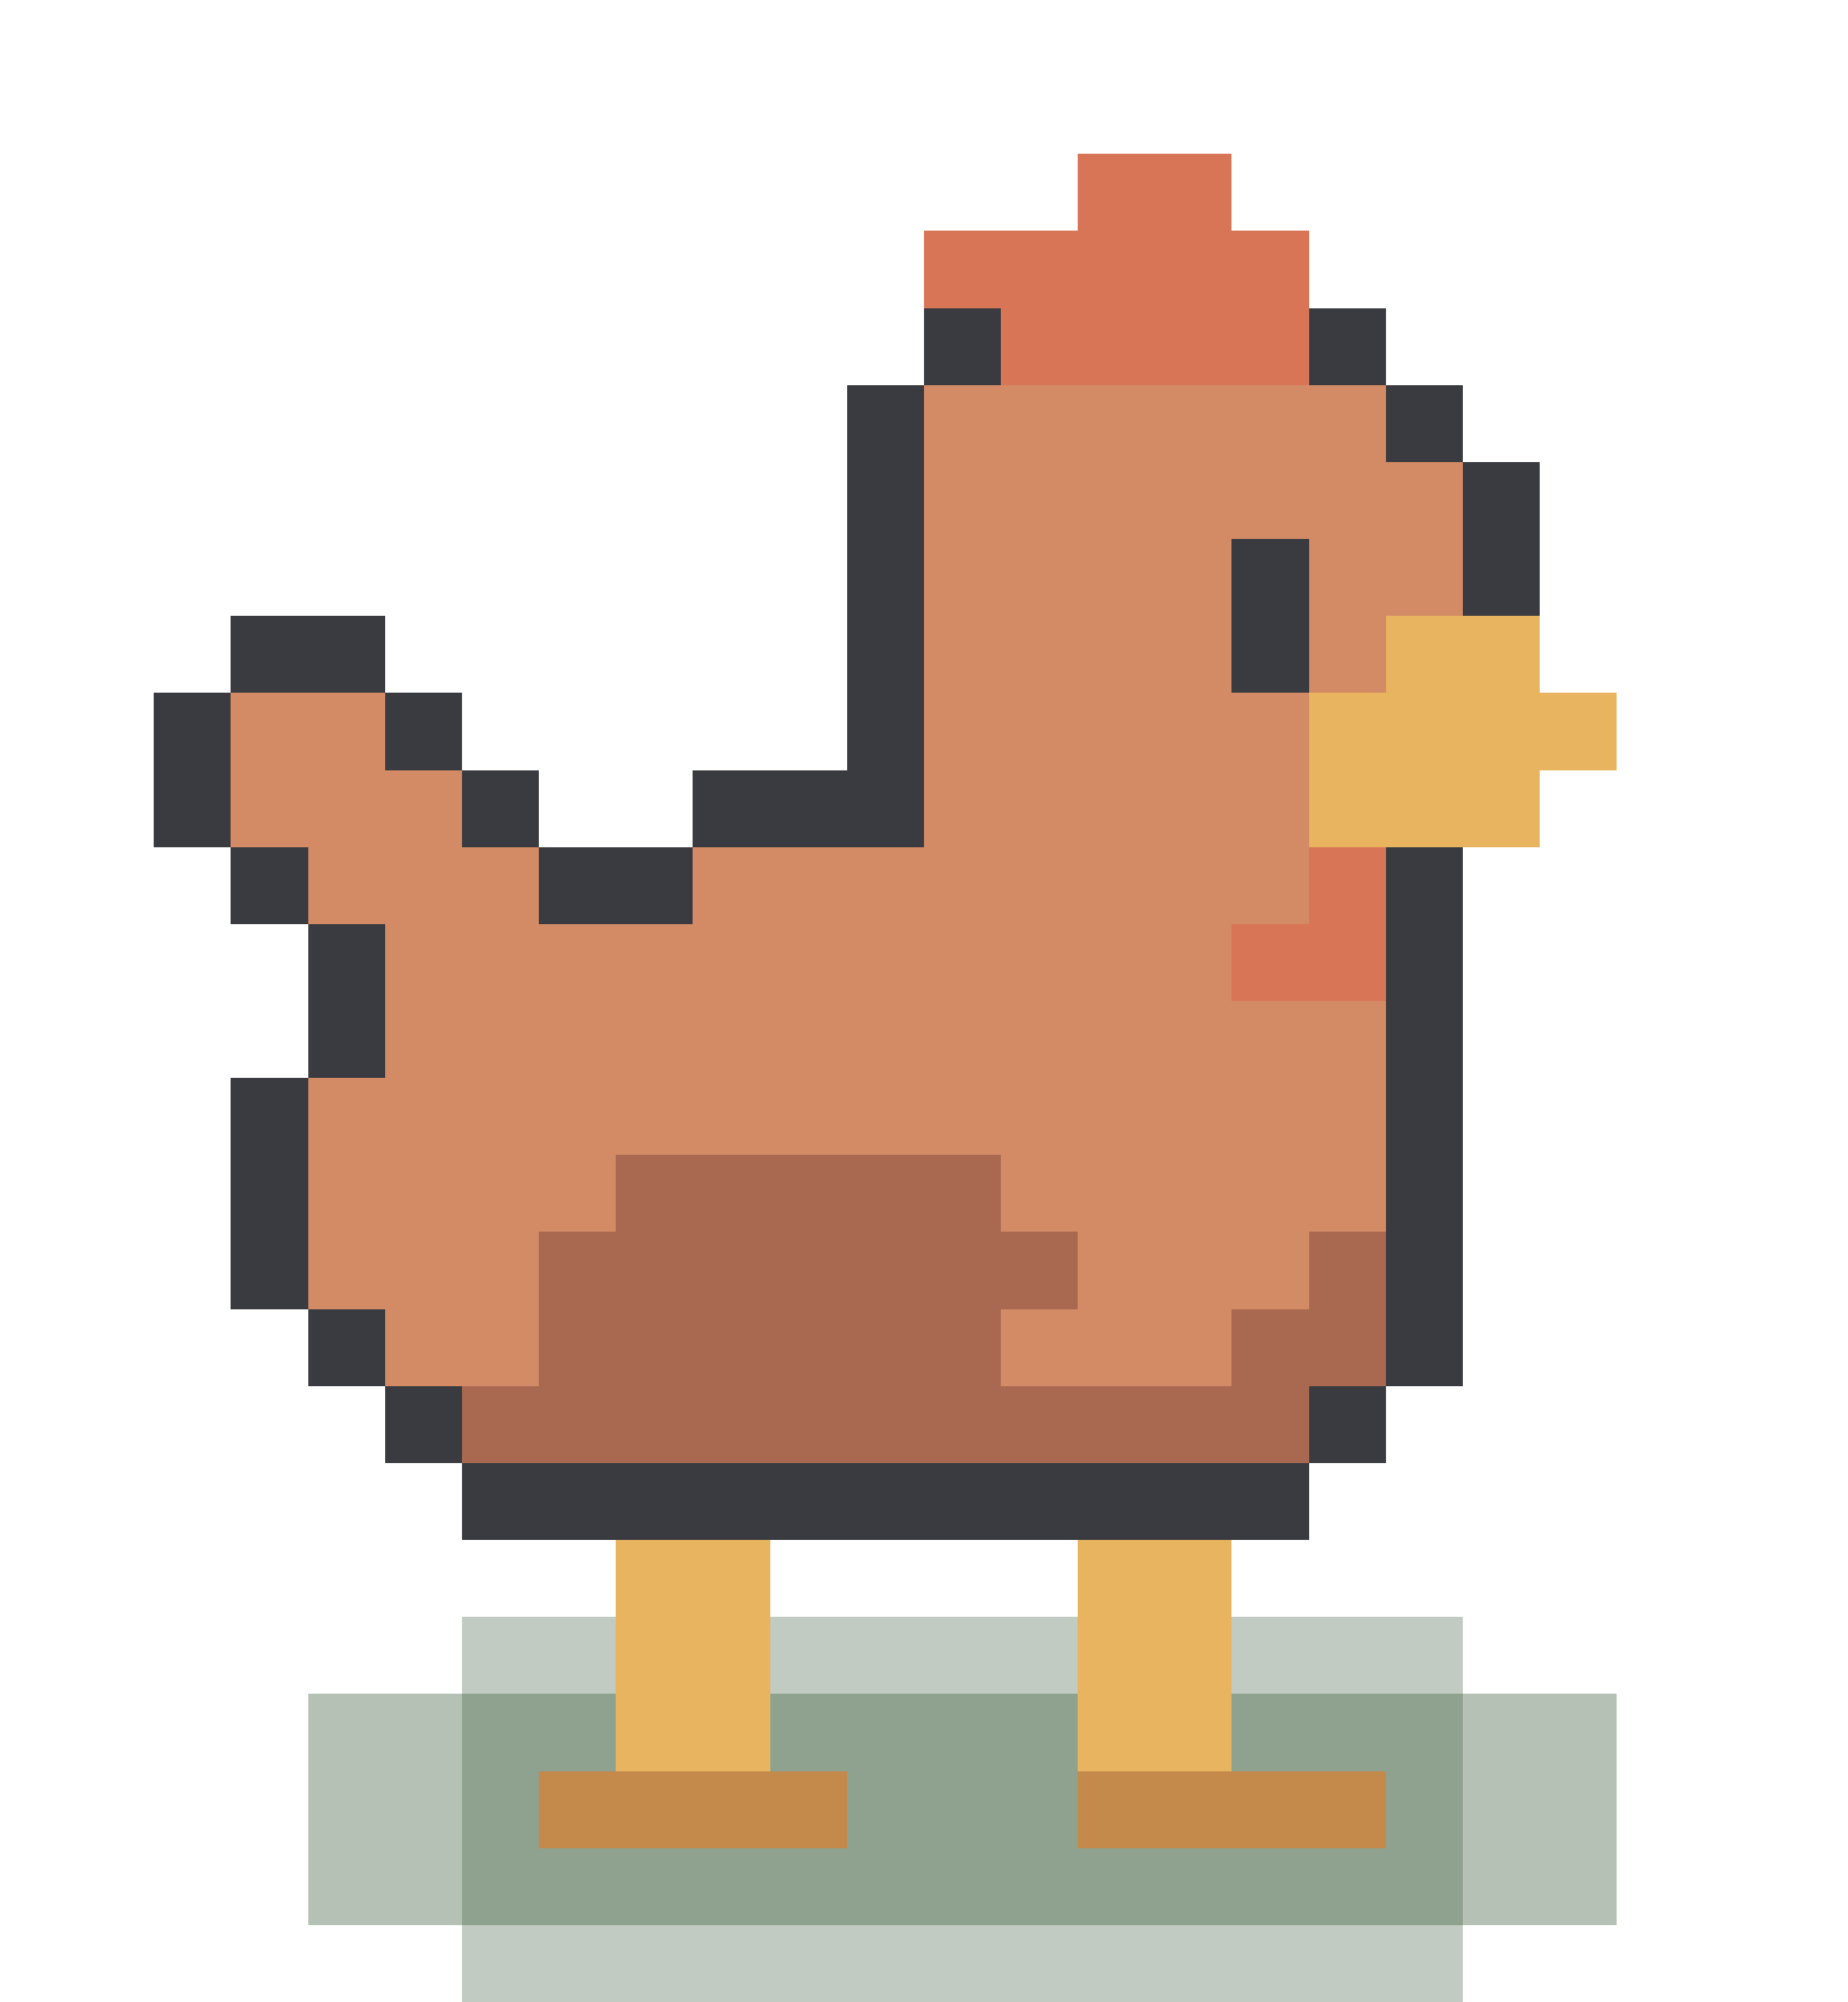
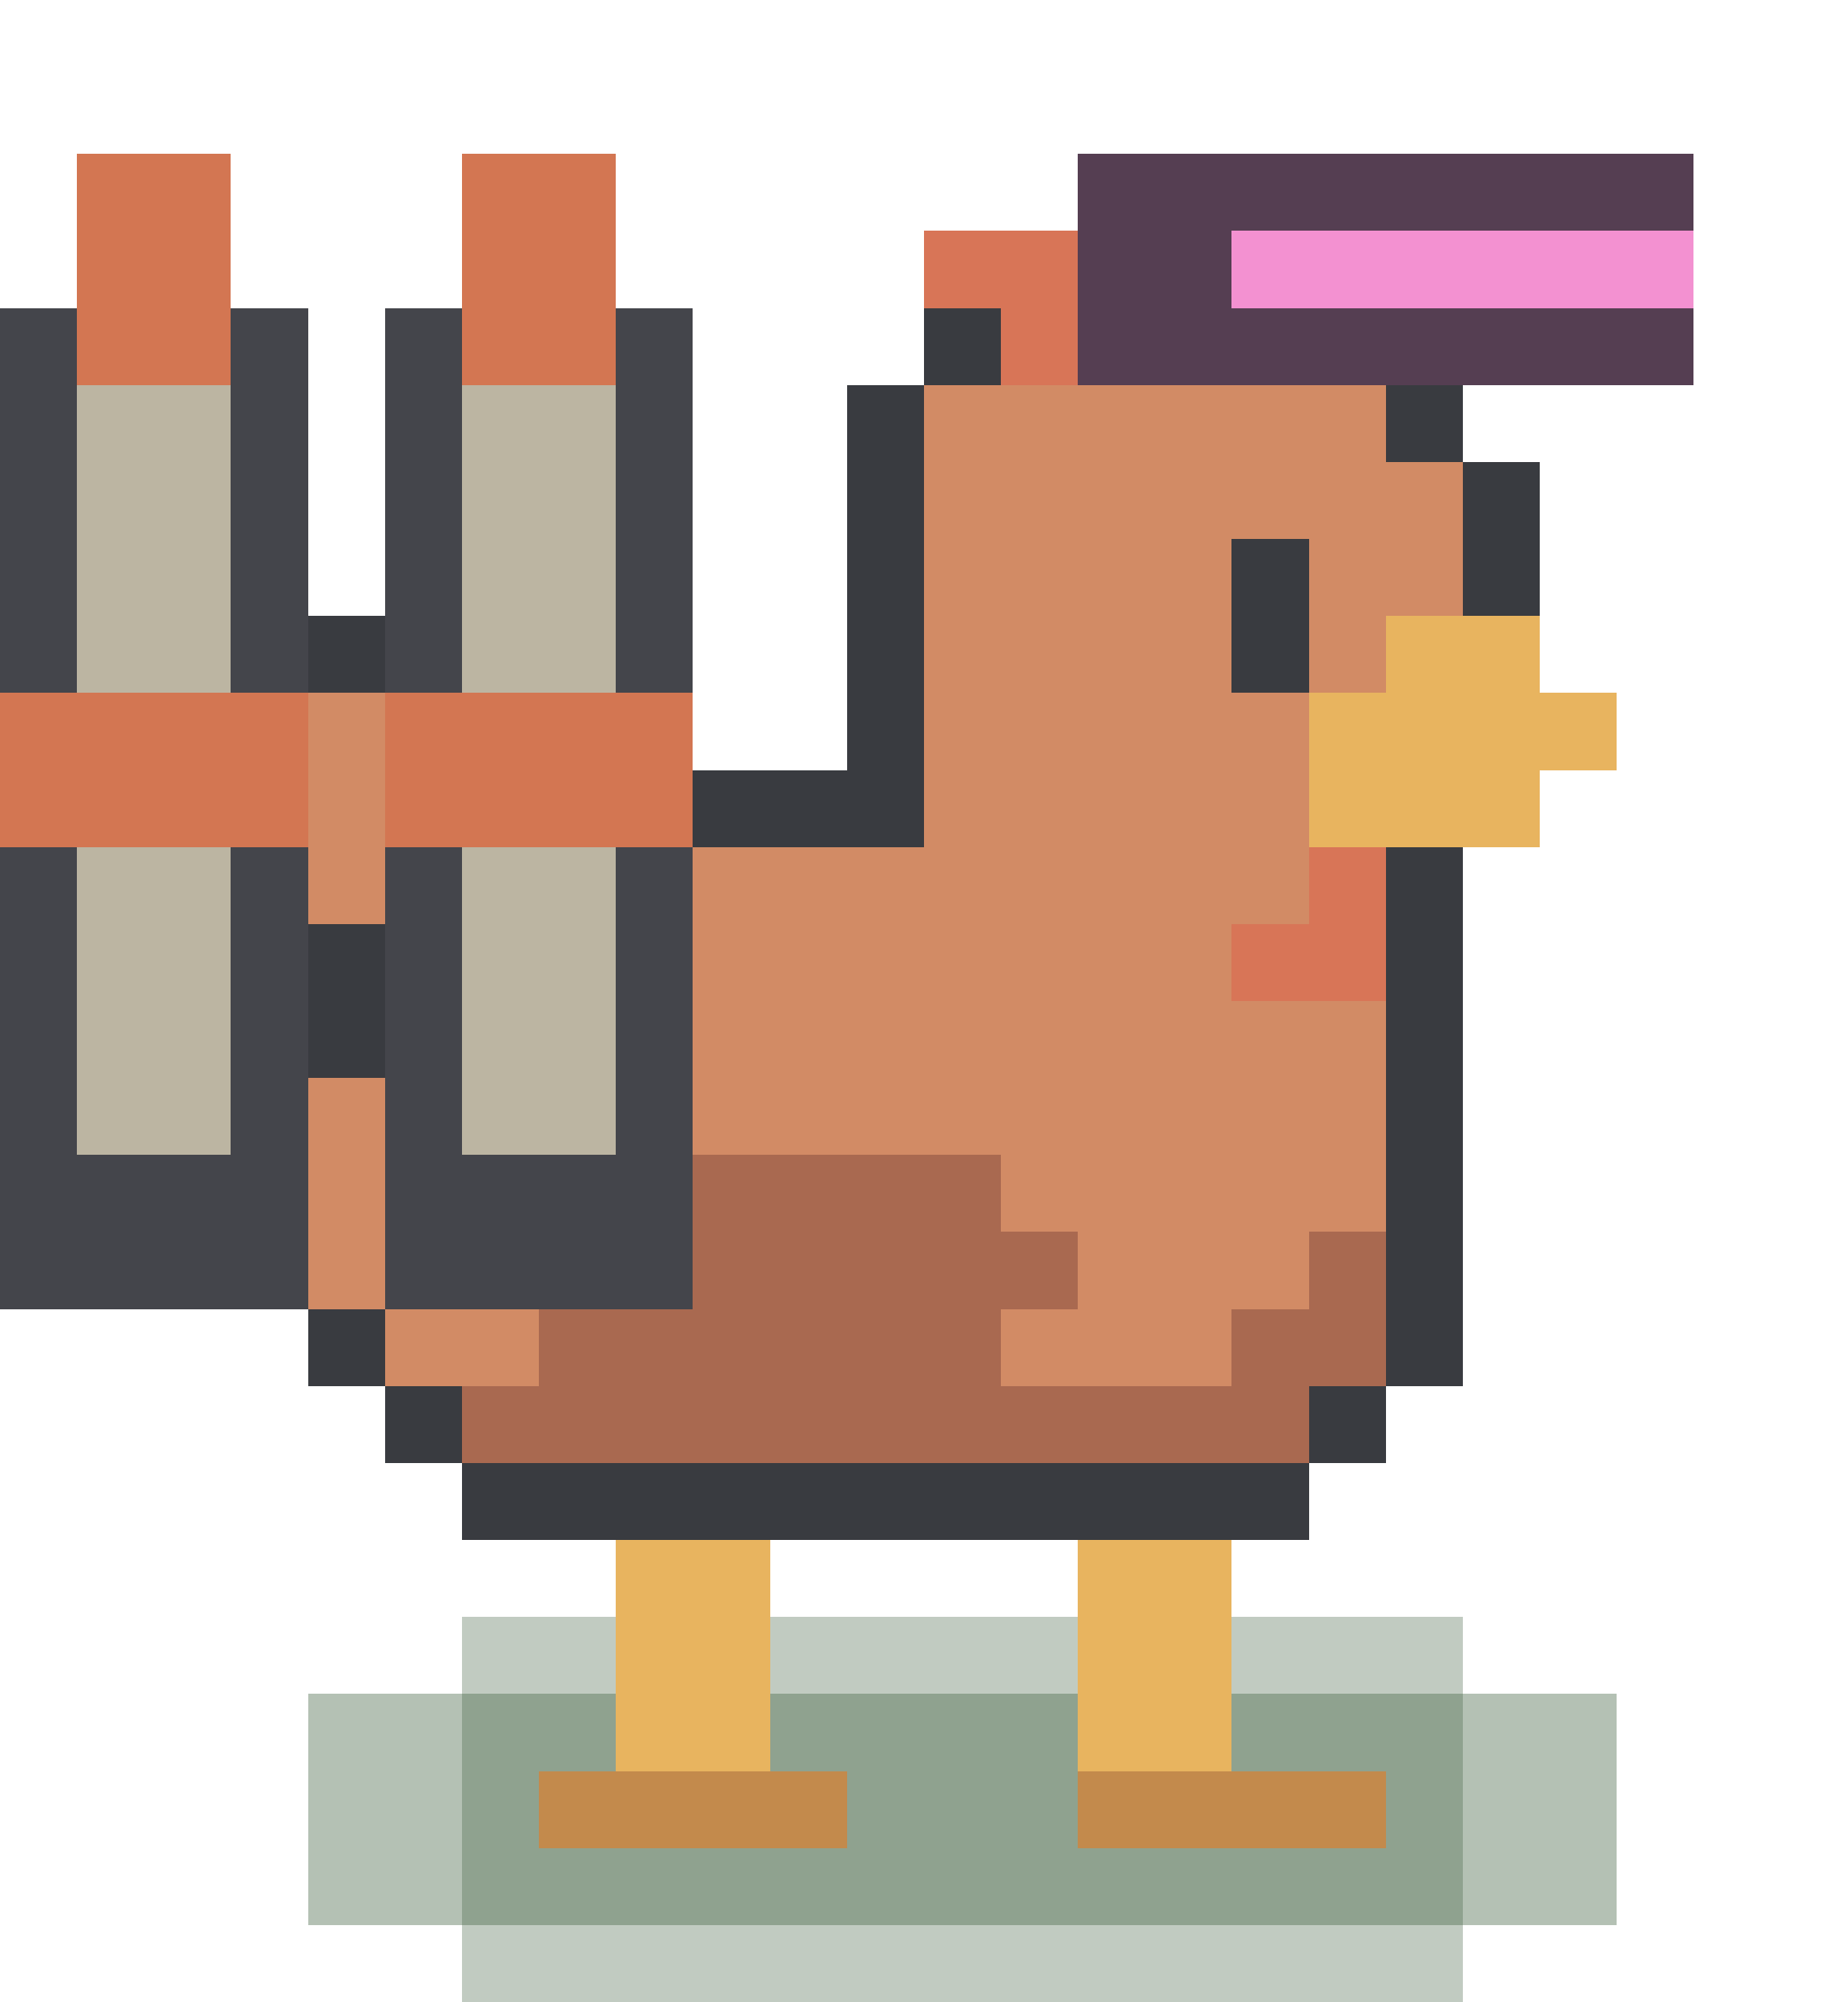
<svg xmlns="http://www.w3.org/2000/svg" width="24" height="26" viewBox="0 0 24 26" shape-rendering="crispEdges">
  <rect x="4" y="22" width="17" height="3" fill="#45644566" />
  <rect x="6" y="21" width="13" height="5" fill="#45644555" />
  <rect x="14" y="2" width="1" height="1" fill="#d87557" />
  <rect x="15" y="2" width="1" height="1" fill="#d87557" />
  <rect x="12" y="3" width="1" height="1" fill="#d87557" />
  <rect x="13" y="3" width="1" height="1" fill="#d87557" />
  <rect x="14" y="3" width="1" height="1" fill="#d87557" />
  <rect x="15" y="3" width="1" height="1" fill="#d87557" />
  <rect x="16" y="3" width="1" height="1" fill="#d87557" />
  <rect x="12" y="4" width="1" height="1" fill="#393b40" />
  <rect x="13" y="4" width="1" height="1" fill="#d87557" />
  <rect x="14" y="4" width="1" height="1" fill="#d87557" />
  <rect x="15" y="4" width="1" height="1" fill="#d87557" />
  <rect x="16" y="4" width="1" height="1" fill="#d87557" />
  <rect x="17" y="4" width="1" height="1" fill="#393b40" />
  <rect x="11" y="5" width="1" height="1" fill="#393b40" />
  <rect x="12" y="5" width="1" height="1" fill="#d28b65" />
  <rect x="13" y="5" width="1" height="1" fill="#d28b65" />
  <rect x="14" y="5" width="1" height="1" fill="#d28b65" />
  <rect x="15" y="5" width="1" height="1" fill="#d28b65" />
  <rect x="16" y="5" width="1" height="1" fill="#d28b65" />
  <rect x="17" y="5" width="1" height="1" fill="#d28b65" />
  <rect x="18" y="5" width="1" height="1" fill="#393b40" />
  <rect x="11" y="6" width="1" height="1" fill="#393b40" />
  <rect x="12" y="6" width="1" height="1" fill="#d28b65" />
  <rect x="13" y="6" width="1" height="1" fill="#d28b65" />
  <rect x="14" y="6" width="1" height="1" fill="#d28b65" />
  <rect x="15" y="6" width="1" height="1" fill="#d28b65" />
  <rect x="16" y="6" width="1" height="1" fill="#d28b65" />
  <rect x="17" y="6" width="1" height="1" fill="#d28b65" />
  <rect x="18" y="6" width="1" height="1" fill="#d28b65" />
  <rect x="19" y="6" width="1" height="1" fill="#393b40" />
  <rect x="11" y="7" width="1" height="1" fill="#393b40" />
  <rect x="12" y="7" width="1" height="1" fill="#d28b65" />
  <rect x="13" y="7" width="1" height="1" fill="#d28b65" />
  <rect x="14" y="7" width="1" height="1" fill="#d28b65" />
  <rect x="15" y="7" width="1" height="1" fill="#d28b65" />
  <rect x="16" y="7" width="1" height="1" fill="#393b40" />
  <rect x="17" y="7" width="1" height="1" fill="#d28b65" />
  <rect x="18" y="7" width="1" height="1" fill="#d28b65" />
  <rect x="19" y="7" width="1" height="1" fill="#393b40" />
  <rect x="3" y="8" width="1" height="1" fill="#393b40" />
  <rect x="4" y="8" width="1" height="1" fill="#393b40" />
  <rect x="11" y="8" width="1" height="1" fill="#393b40" />
  <rect x="12" y="8" width="1" height="1" fill="#d28b65" />
  <rect x="13" y="8" width="1" height="1" fill="#d28b65" />
  <rect x="14" y="8" width="1" height="1" fill="#d28b65" />
  <rect x="15" y="8" width="1" height="1" fill="#d28b65" />
  <rect x="16" y="8" width="1" height="1" fill="#393b40" />
  <rect x="17" y="8" width="1" height="1" fill="#d28b65" />
  <rect x="18" y="8" width="1" height="1" fill="#e8b45f" />
  <rect x="19" y="8" width="1" height="1" fill="#e8b45f" />
  <rect x="2" y="9" width="1" height="1" fill="#393b40" />
  <rect x="3" y="9" width="1" height="1" fill="#d28b65" />
  <rect x="4" y="9" width="1" height="1" fill="#d28b65" />
  <rect x="5" y="9" width="1" height="1" fill="#393b40" />
  <rect x="11" y="9" width="1" height="1" fill="#393b40" />
  <rect x="12" y="9" width="1" height="1" fill="#d28b65" />
  <rect x="13" y="9" width="1" height="1" fill="#d28b65" />
  <rect x="14" y="9" width="1" height="1" fill="#d28b65" />
  <rect x="15" y="9" width="1" height="1" fill="#d28b65" />
  <rect x="16" y="9" width="1" height="1" fill="#d28b65" />
  <rect x="17" y="9" width="1" height="1" fill="#e8b45f" />
  <rect x="18" y="9" width="1" height="1" fill="#e8b45f" />
  <rect x="19" y="9" width="1" height="1" fill="#e8b45f" />
  <rect x="20" y="9" width="1" height="1" fill="#e8b45f" />
  <rect x="2" y="10" width="1" height="1" fill="#393b40" />
  <rect x="3" y="10" width="1" height="1" fill="#d28b65" />
  <rect x="4" y="10" width="1" height="1" fill="#d28b65" />
  <rect x="5" y="10" width="1" height="1" fill="#d28b65" />
  <rect x="6" y="10" width="1" height="1" fill="#393b40" />
  <rect x="9" y="10" width="1" height="1" fill="#393b40" />
  <rect x="10" y="10" width="1" height="1" fill="#393b40" />
  <rect x="11" y="10" width="1" height="1" fill="#393b40" />
  <rect x="12" y="10" width="1" height="1" fill="#d28b65" />
  <rect x="13" y="10" width="1" height="1" fill="#d28b65" />
  <rect x="14" y="10" width="1" height="1" fill="#d28b65" />
  <rect x="15" y="10" width="1" height="1" fill="#d28b65" />
  <rect x="16" y="10" width="1" height="1" fill="#d28b65" />
  <rect x="17" y="10" width="1" height="1" fill="#e8b45f" />
  <rect x="18" y="10" width="1" height="1" fill="#e8b45f" />
  <rect x="19" y="10" width="1" height="1" fill="#e8b45f" />
  <rect x="3" y="11" width="1" height="1" fill="#393b40" />
  <rect x="4" y="11" width="1" height="1" fill="#d28b65" />
  <rect x="5" y="11" width="1" height="1" fill="#d28b65" />
  <rect x="6" y="11" width="1" height="1" fill="#d28b65" />
  <rect x="7" y="11" width="1" height="1" fill="#393b40" />
  <rect x="8" y="11" width="1" height="1" fill="#393b40" />
  <rect x="9" y="11" width="1" height="1" fill="#d28b65" />
  <rect x="10" y="11" width="1" height="1" fill="#d28b65" />
  <rect x="11" y="11" width="1" height="1" fill="#d28b65" />
  <rect x="12" y="11" width="1" height="1" fill="#d28b65" />
  <rect x="13" y="11" width="1" height="1" fill="#d28b65" />
  <rect x="14" y="11" width="1" height="1" fill="#d28b65" />
  <rect x="15" y="11" width="1" height="1" fill="#d28b65" />
  <rect x="16" y="11" width="1" height="1" fill="#d28b65" />
  <rect x="17" y="11" width="1" height="1" fill="#d87557" />
  <rect x="18" y="11" width="1" height="1" fill="#393b40" />
  <rect x="4" y="12" width="1" height="1" fill="#393b40" />
  <rect x="5" y="12" width="1" height="1" fill="#d28b65" />
  <rect x="6" y="12" width="1" height="1" fill="#d28b65" />
  <rect x="7" y="12" width="1" height="1" fill="#d28b65" />
  <rect x="8" y="12" width="1" height="1" fill="#d28b65" />
  <rect x="9" y="12" width="1" height="1" fill="#d28b65" />
  <rect x="10" y="12" width="1" height="1" fill="#d28b65" />
  <rect x="11" y="12" width="1" height="1" fill="#d28b65" />
  <rect x="12" y="12" width="1" height="1" fill="#d28b65" />
  <rect x="13" y="12" width="1" height="1" fill="#d28b65" />
  <rect x="14" y="12" width="1" height="1" fill="#d28b65" />
  <rect x="15" y="12" width="1" height="1" fill="#d28b65" />
  <rect x="16" y="12" width="1" height="1" fill="#d87557" />
  <rect x="17" y="12" width="1" height="1" fill="#d87557" />
  <rect x="18" y="12" width="1" height="1" fill="#393b40" />
  <rect x="4" y="13" width="1" height="1" fill="#393b40" />
  <rect x="5" y="13" width="1" height="1" fill="#d28b65" />
  <rect x="6" y="13" width="1" height="1" fill="#d28b65" />
  <rect x="7" y="13" width="1" height="1" fill="#d28b65" />
  <rect x="8" y="13" width="1" height="1" fill="#d28b65" />
  <rect x="9" y="13" width="1" height="1" fill="#d28b65" />
  <rect x="10" y="13" width="1" height="1" fill="#d28b65" />
  <rect x="11" y="13" width="1" height="1" fill="#d28b65" />
  <rect x="12" y="13" width="1" height="1" fill="#d28b65" />
  <rect x="13" y="13" width="1" height="1" fill="#d28b65" />
  <rect x="14" y="13" width="1" height="1" fill="#d28b65" />
  <rect x="15" y="13" width="1" height="1" fill="#d28b65" />
  <rect x="16" y="13" width="1" height="1" fill="#d28b65" />
  <rect x="17" y="13" width="1" height="1" fill="#d28b65" />
  <rect x="18" y="13" width="1" height="1" fill="#393b40" />
  <rect x="3" y="14" width="1" height="1" fill="#393b40" />
  <rect x="4" y="14" width="1" height="1" fill="#d28b65" />
  <rect x="5" y="14" width="1" height="1" fill="#d28b65" />
  <rect x="6" y="14" width="1" height="1" fill="#d28b65" />
  <rect x="7" y="14" width="1" height="1" fill="#d28b65" />
  <rect x="8" y="14" width="1" height="1" fill="#d28b65" />
  <rect x="9" y="14" width="1" height="1" fill="#d28b65" />
  <rect x="10" y="14" width="1" height="1" fill="#d28b65" />
  <rect x="11" y="14" width="1" height="1" fill="#d28b65" />
  <rect x="12" y="14" width="1" height="1" fill="#d28b65" />
  <rect x="13" y="14" width="1" height="1" fill="#d28b65" />
  <rect x="14" y="14" width="1" height="1" fill="#d28b65" />
  <rect x="15" y="14" width="1" height="1" fill="#d28b65" />
  <rect x="16" y="14" width="1" height="1" fill="#d28b65" />
  <rect x="17" y="14" width="1" height="1" fill="#d28b65" />
  <rect x="18" y="14" width="1" height="1" fill="#393b40" />
  <rect x="3" y="15" width="1" height="1" fill="#393b40" />
  <rect x="4" y="15" width="1" height="1" fill="#d28b65" />
  <rect x="5" y="15" width="1" height="1" fill="#d28b65" />
  <rect x="6" y="15" width="1" height="1" fill="#d28b65" />
  <rect x="7" y="15" width="1" height="1" fill="#d28b65" />
  <rect x="8" y="15" width="1" height="1" fill="#a96950" />
  <rect x="9" y="15" width="1" height="1" fill="#a96950" />
  <rect x="10" y="15" width="1" height="1" fill="#a96950" />
  <rect x="11" y="15" width="1" height="1" fill="#a96950" />
  <rect x="12" y="15" width="1" height="1" fill="#a96950" />
  <rect x="13" y="15" width="1" height="1" fill="#d28b65" />
  <rect x="14" y="15" width="1" height="1" fill="#d28b65" />
  <rect x="15" y="15" width="1" height="1" fill="#d28b65" />
  <rect x="16" y="15" width="1" height="1" fill="#d28b65" />
  <rect x="17" y="15" width="1" height="1" fill="#d28b65" />
  <rect x="18" y="15" width="1" height="1" fill="#393b40" />
  <rect x="3" y="16" width="1" height="1" fill="#393b40" />
  <rect x="4" y="16" width="1" height="1" fill="#d28b65" />
  <rect x="5" y="16" width="1" height="1" fill="#d28b65" />
  <rect x="6" y="16" width="1" height="1" fill="#d28b65" />
  <rect x="7" y="16" width="1" height="1" fill="#a96950" />
  <rect x="8" y="16" width="1" height="1" fill="#a96950" />
  <rect x="9" y="16" width="1" height="1" fill="#a96950" />
  <rect x="10" y="16" width="1" height="1" fill="#a96950" />
  <rect x="11" y="16" width="1" height="1" fill="#a96950" />
  <rect x="12" y="16" width="1" height="1" fill="#a96950" />
  <rect x="13" y="16" width="1" height="1" fill="#a96950" />
  <rect x="14" y="16" width="1" height="1" fill="#d28b65" />
  <rect x="15" y="16" width="1" height="1" fill="#d28b65" />
  <rect x="16" y="16" width="1" height="1" fill="#d28b65" />
  <rect x="17" y="16" width="1" height="1" fill="#a96950" />
  <rect x="18" y="16" width="1" height="1" fill="#393b40" />
  <rect x="4" y="17" width="1" height="1" fill="#393b40" />
  <rect x="5" y="17" width="1" height="1" fill="#d28b65" />
  <rect x="6" y="17" width="1" height="1" fill="#d28b65" />
  <rect x="7" y="17" width="1" height="1" fill="#a96950" />
  <rect x="8" y="17" width="1" height="1" fill="#a96950" />
  <rect x="9" y="17" width="1" height="1" fill="#a96950" />
  <rect x="10" y="17" width="1" height="1" fill="#a96950" />
  <rect x="11" y="17" width="1" height="1" fill="#a96950" />
  <rect x="12" y="17" width="1" height="1" fill="#a96950" />
  <rect x="13" y="17" width="1" height="1" fill="#d28b65" />
  <rect x="14" y="17" width="1" height="1" fill="#d28b65" />
  <rect x="15" y="17" width="1" height="1" fill="#d28b65" />
  <rect x="16" y="17" width="1" height="1" fill="#a96950" />
  <rect x="17" y="17" width="1" height="1" fill="#a96950" />
  <rect x="18" y="17" width="1" height="1" fill="#393b40" />
  <rect x="5" y="18" width="1" height="1" fill="#393b40" />
  <rect x="6" y="18" width="1" height="1" fill="#a96950" />
  <rect x="7" y="18" width="1" height="1" fill="#a96950" />
  <rect x="8" y="18" width="1" height="1" fill="#a96950" />
  <rect x="9" y="18" width="1" height="1" fill="#a96950" />
  <rect x="10" y="18" width="1" height="1" fill="#a96950" />
  <rect x="11" y="18" width="1" height="1" fill="#a96950" />
  <rect x="12" y="18" width="1" height="1" fill="#a96950" />
  <rect x="13" y="18" width="1" height="1" fill="#a96950" />
  <rect x="14" y="18" width="1" height="1" fill="#a96950" />
  <rect x="15" y="18" width="1" height="1" fill="#a96950" />
  <rect x="16" y="18" width="1" height="1" fill="#a96950" />
  <rect x="17" y="18" width="1" height="1" fill="#393b40" />
  <rect x="6" y="19" width="1" height="1" fill="#393b40" />
  <rect x="7" y="19" width="1" height="1" fill="#393b40" />
  <rect x="8" y="19" width="1" height="1" fill="#393b40" />
  <rect x="9" y="19" width="1" height="1" fill="#393b40" />
  <rect x="10" y="19" width="1" height="1" fill="#393b40" />
  <rect x="11" y="19" width="1" height="1" fill="#393b40" />
  <rect x="12" y="19" width="1" height="1" fill="#393b40" />
  <rect x="13" y="19" width="1" height="1" fill="#393b40" />
  <rect x="14" y="19" width="1" height="1" fill="#393b40" />
  <rect x="15" y="19" width="1" height="1" fill="#393b40" />
  <rect x="16" y="19" width="1" height="1" fill="#393b40" />
  <rect x="8" y="20" width="2" height="3" fill="#e8b45f" />
  <rect x="14" y="20" width="2" height="3" fill="#e8b45f" />
  <rect x="7" y="23" width="4" height="1" fill="#c38a4c" />
  <rect x="14" y="23" width="4" height="1" fill="#c38a4c" />
+   <rect x="0" y="4" width="4" height="13" fill="#44454b" />
+   <rect x="1" y="5" width="2" height="10" fill="#bcb5a2" />
+   <rect x="0" y="9" width="4" height="2" fill="#d37652" />
+   <rect x="1" y="2" width="2" height="3" fill="#d37652" />
+   <rect x="5" y="4" width="4" height="13" fill="#44454b" />
+   <rect x="6" y="5" width="2" height="10" fill="#bcb5a2" />
+   <rect x="5" y="9" width="4" height="2" fill="#d37652" />
+   <rect x="6" y="2" width="2" height="3" fill="#d37652" />
+   <rect x="14" y="2" width="8" height="3" fill="#553e52" />
+   <rect x="16" y="3" width="6" height="1" fill="#f391d1" />
</svg>
